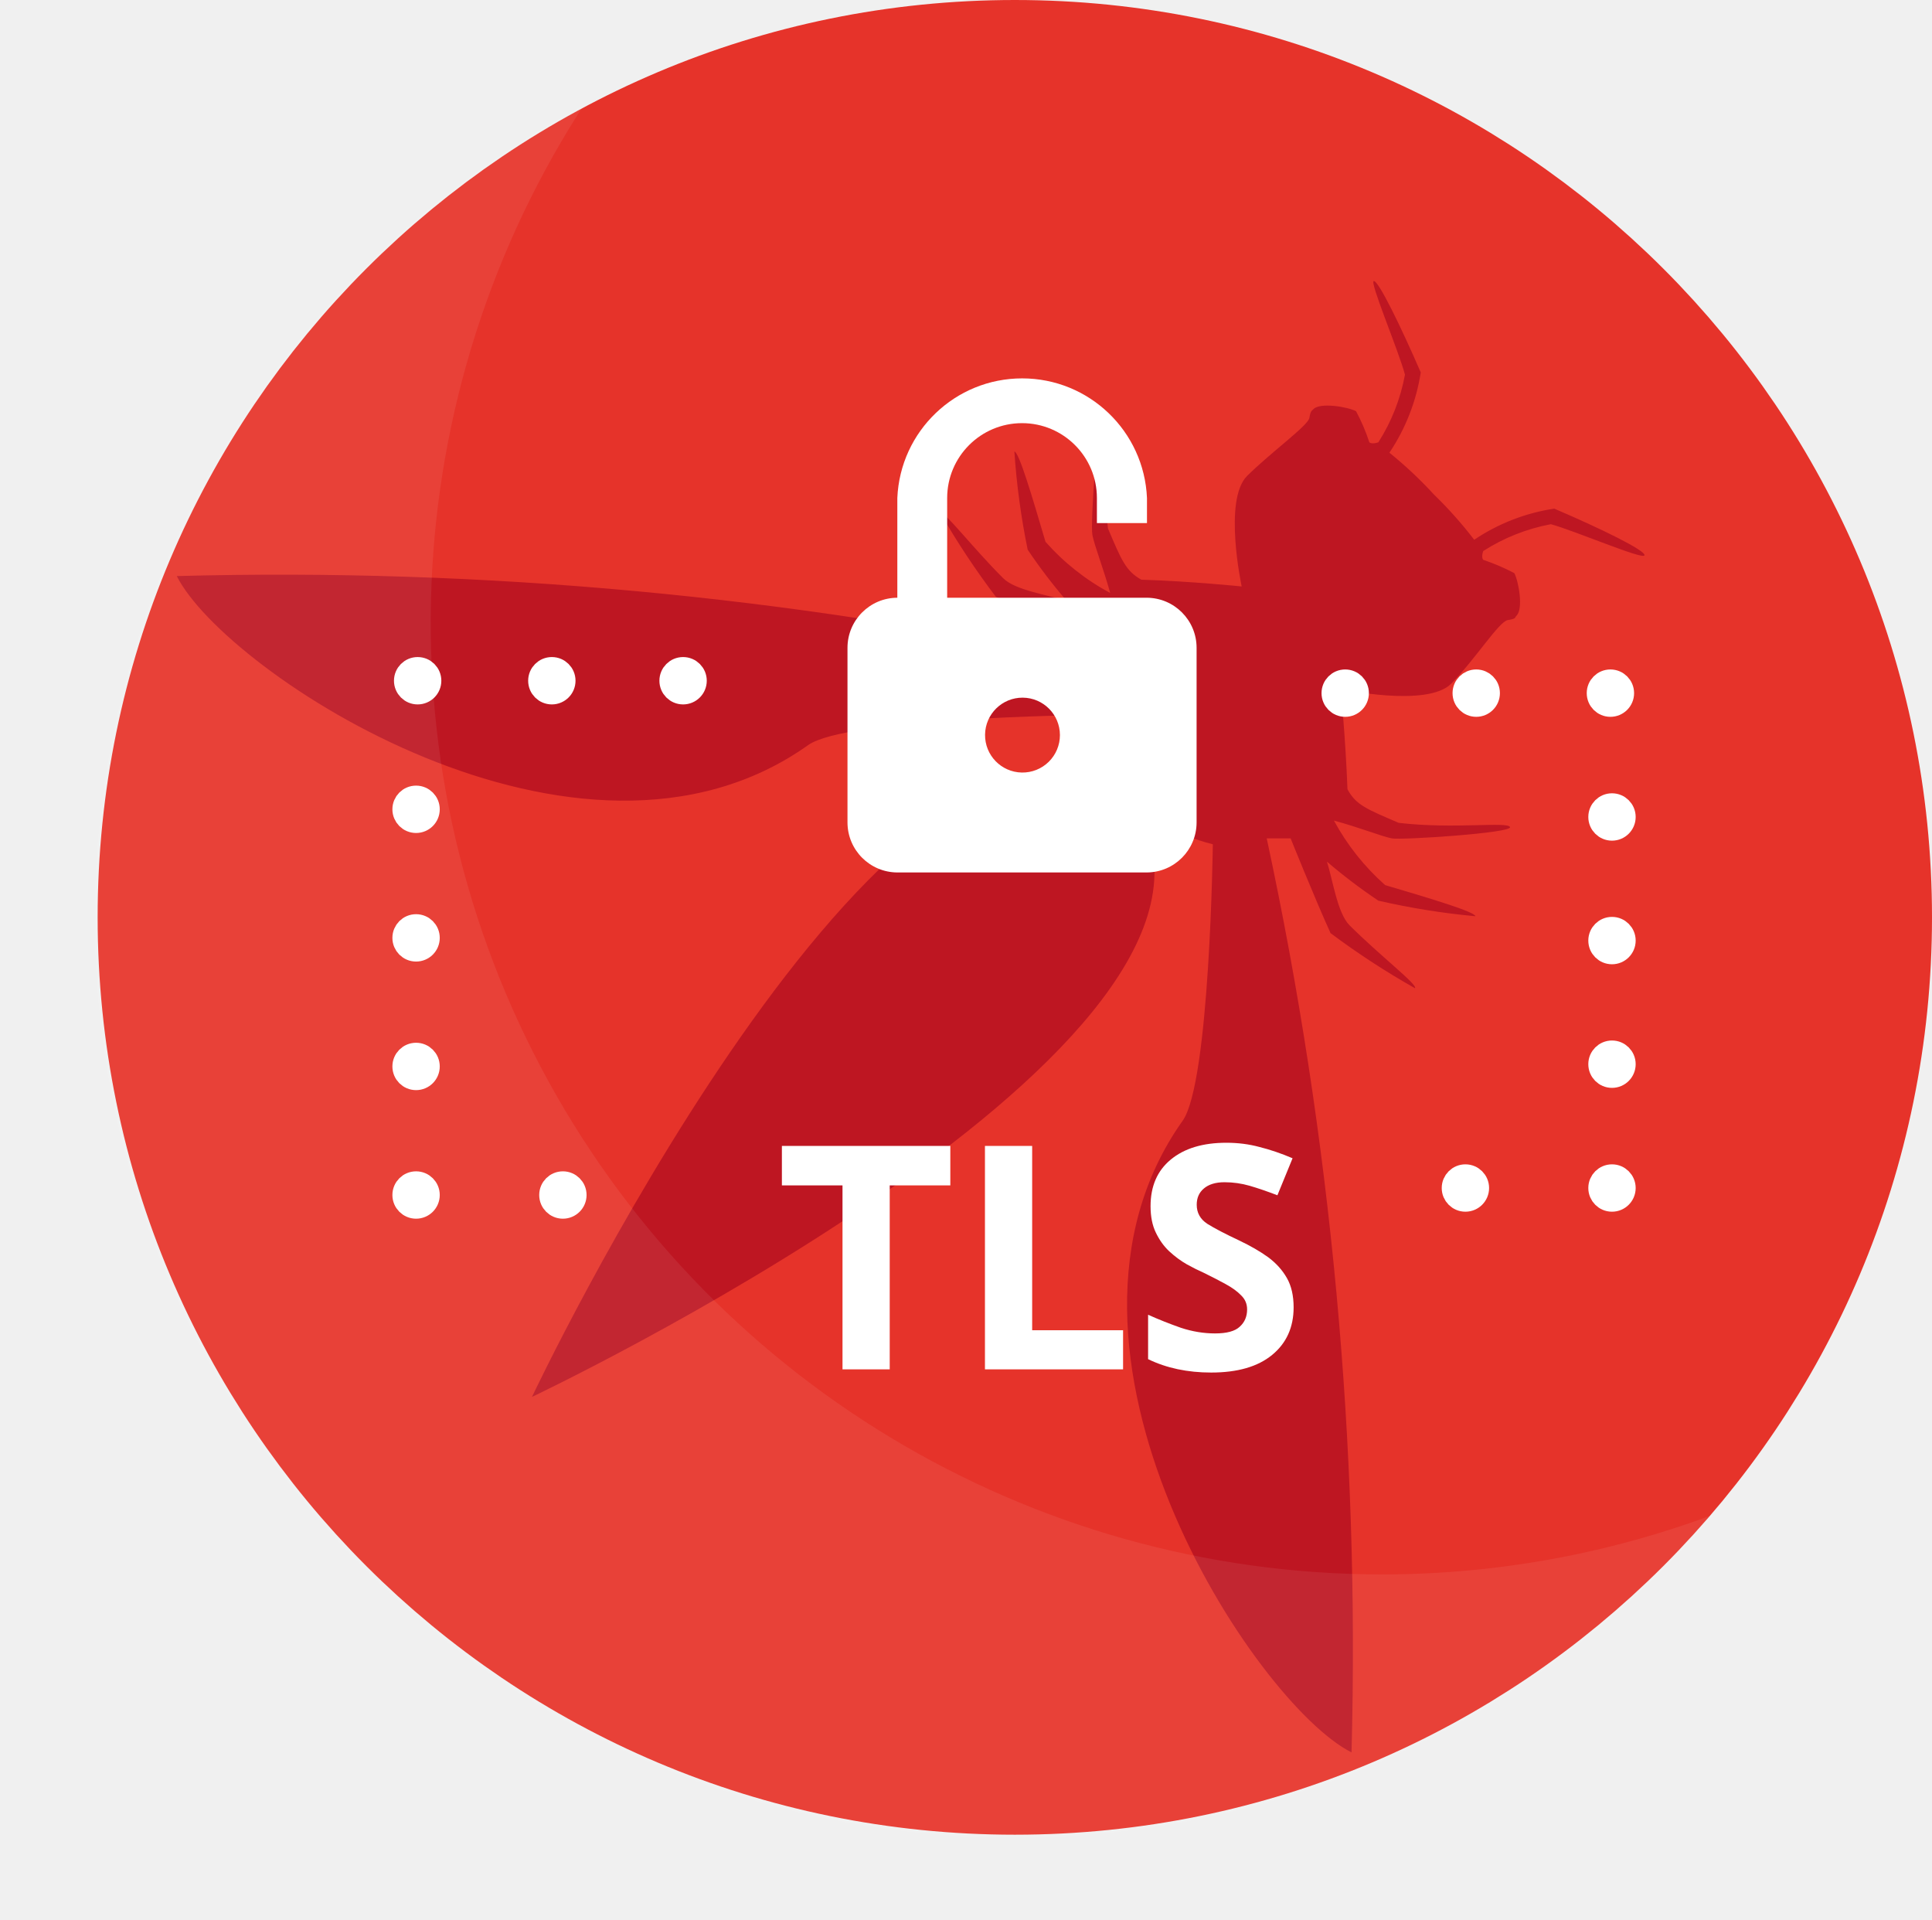
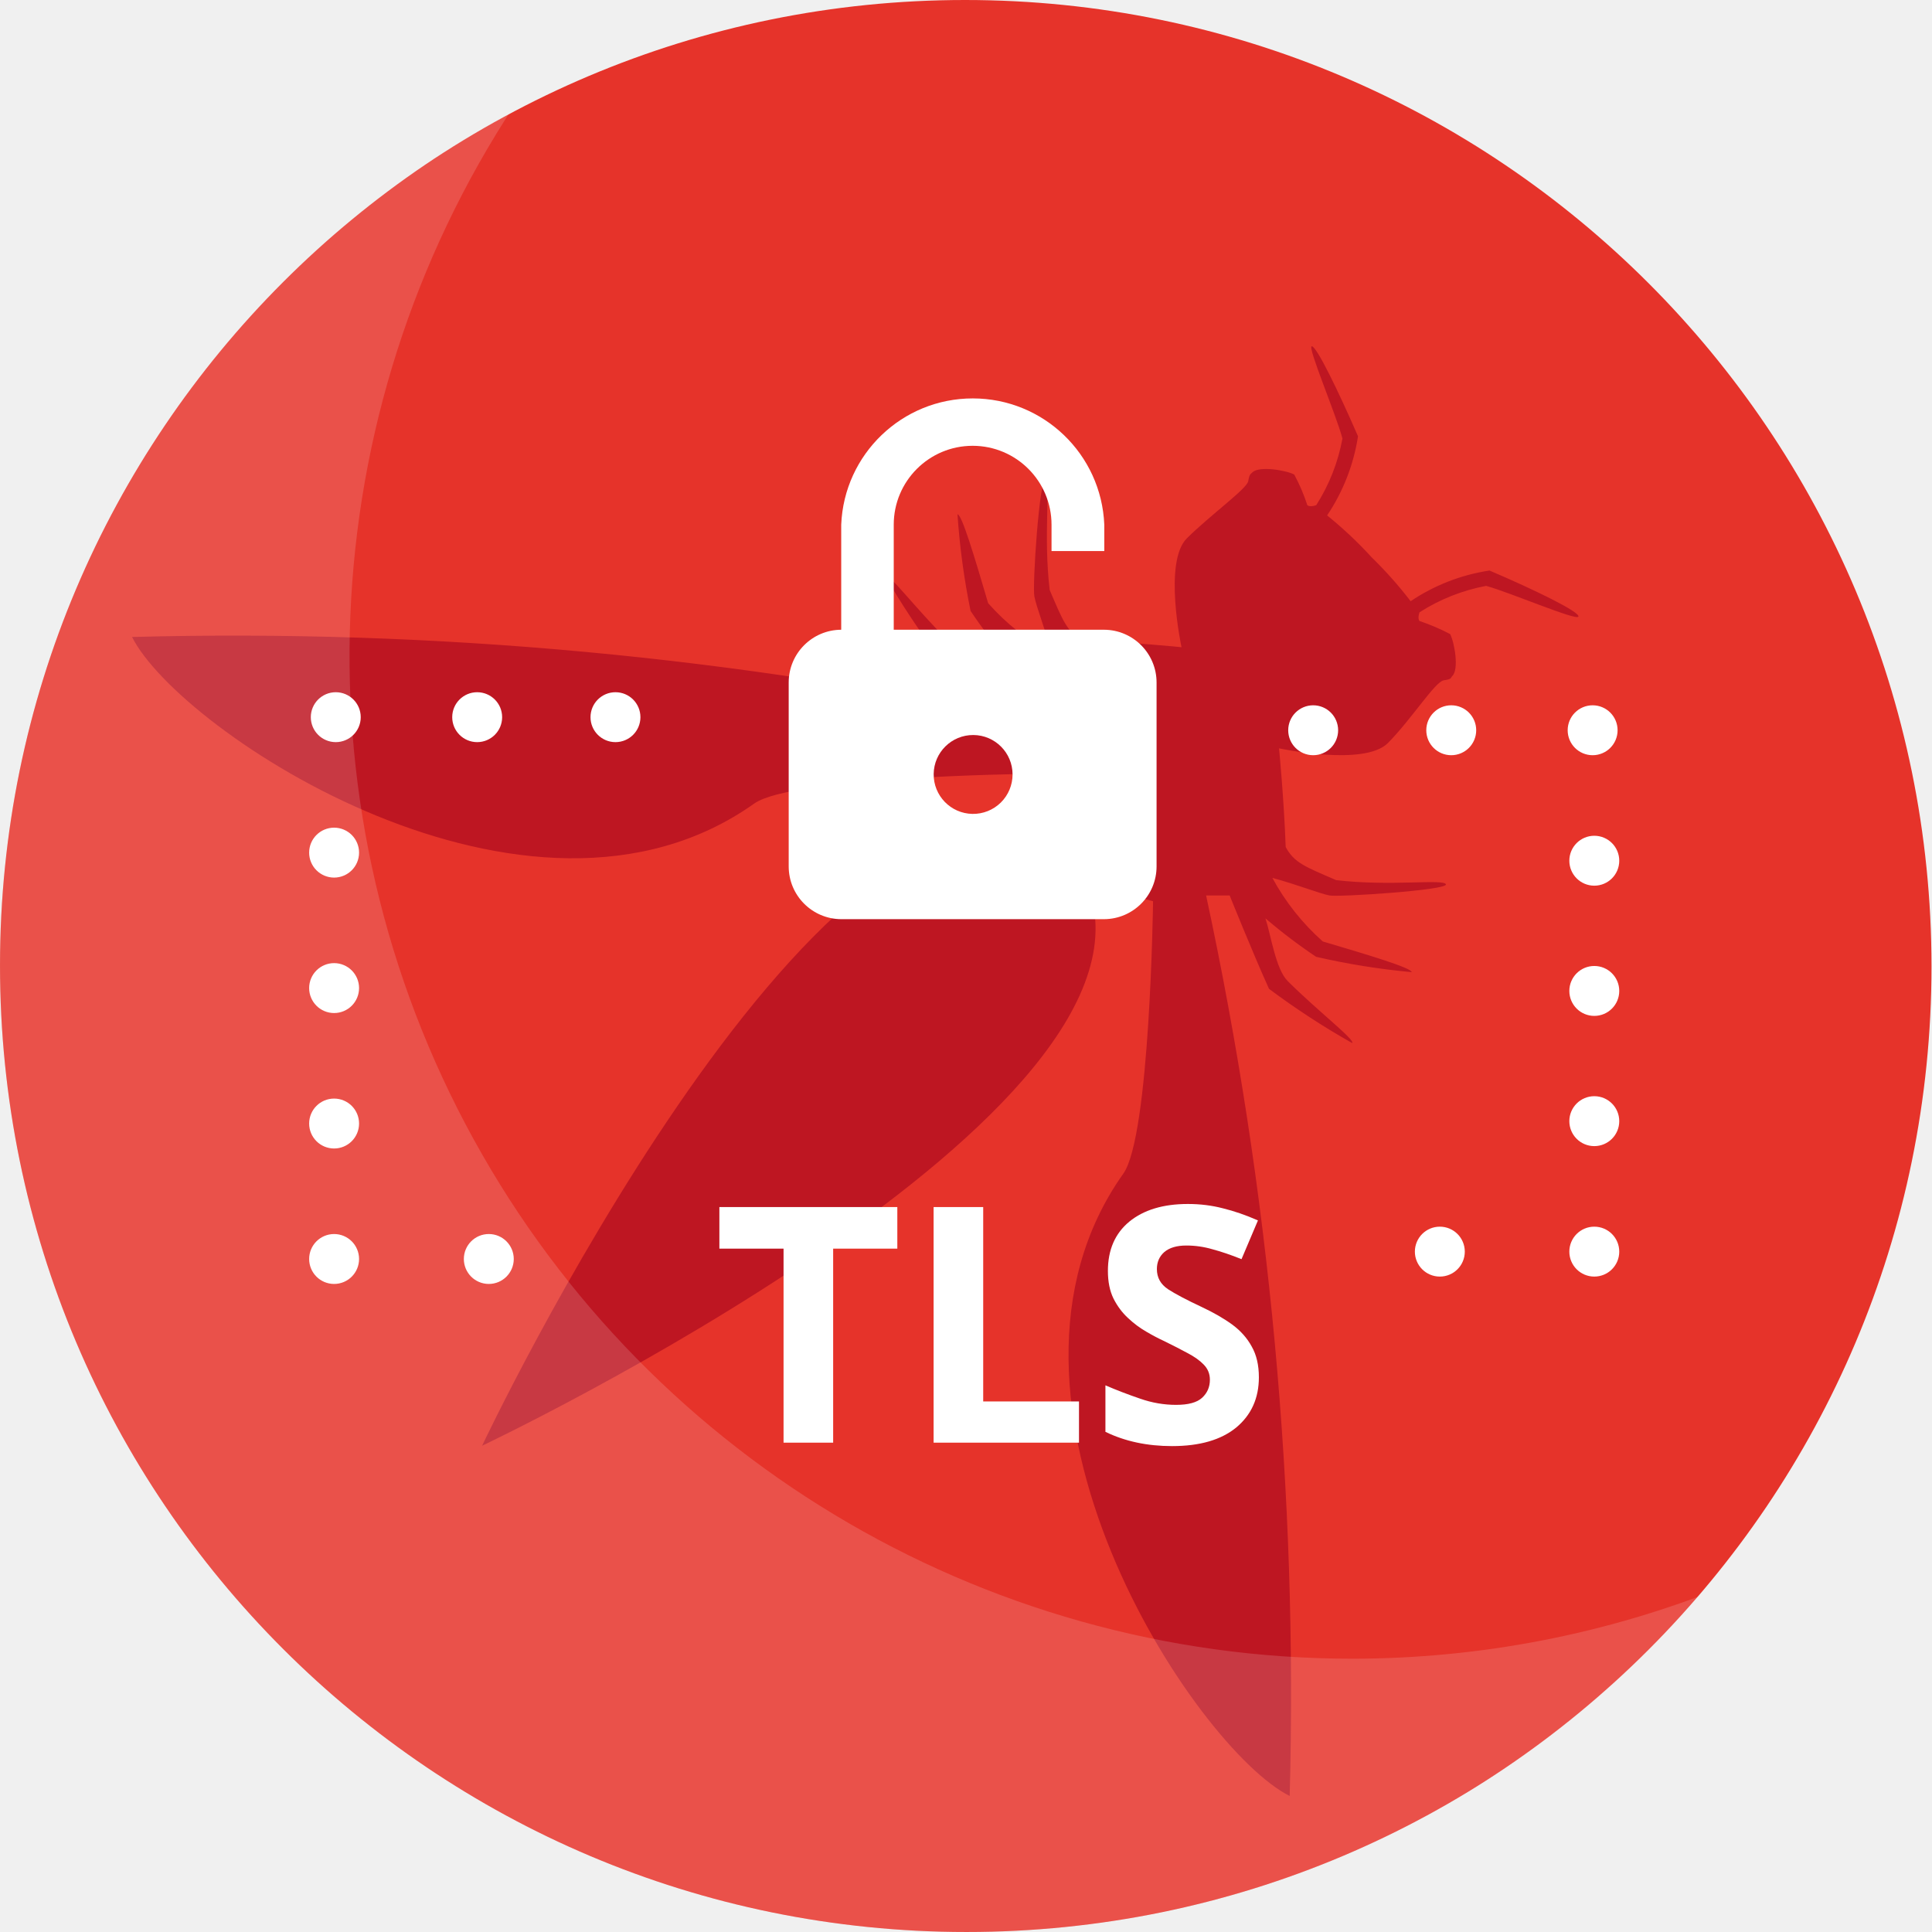
- <svg xmlns="http://www.w3.org/2000/svg" viewBox="0 0 85.67 85.12">
-   <defs>
-     <style>.cls-1{fill:none;}.cls-2{clip-path:url(#clip-path);}.cls-3{fill:#e6332a;stroke:#e6332a;stroke-width:10px;}.cls-3,.cls-7{stroke-miterlimit:10;}.cls-4{fill:#be1622;}.cls-5{font-size:13.88px;font-family:Hind-SemiBold, Hind;font-weight:700;}.cls-5,.cls-6,.cls-7,.cls-8{fill:#fff;}.cls-6{opacity:0.07;}.cls-7{stroke:#fff;}</style>
+ <svg xmlns="http://www.w3.org/2000/svg" viewBox="0 0 97.35 97.375" version="1.1" id="svg57" width="97.35" height="97.375" style="enable-background:new">
+   <defs id="defs7">
+     <style id="style2">.cls-1{fill:none;}.cls-2{clip-path:url(#clip-path);}.cls-3{fill:#e6332a;stroke:#e6332a;stroke-width:10px;}.cls-3,.cls-7{stroke-miterlimit:10;}.cls-4{fill:#be1622;}.cls-5{font-size:13.88px;font-family:Hind-SemiBold, Hind;font-weight:700;}.cls-5,.cls-6,.cls-7,.cls-8{fill:#fff;}.cls-6{opacity:0.07;}.cls-7{stroke:#fff;}</style>
    <clipPath id="clip-path" transform="translate(0 -0.07)">
-       <circle class="cls-1" cx="44.97" cy="40.77" r="40.77" />
+       <circle class="cls-1" cx="44.97" cy="40.77" r="40.77" id="circle4" style="fill:none" />
+     </clipPath>
+     <clipPath clipPathUnits="userSpaceOnUse" id="clipPath1041">
+       <ellipse ry="48.711" rx="48.712" cy="39.341" cx="45.779" id="ellipse1043" style="display:inline;opacity:1;vector-effect:none;fill:none;fill-opacity:1;stroke:#000000;stroke-width:0.011;stroke-linecap:butt;stroke-linejoin:miter;stroke-miterlimit:4;stroke-dasharray:none;stroke-dashoffset:0;stroke-opacity:1" />
+     </clipPath>
+     <clipPath clipPathUnits="userSpaceOnUse" id="clipPath7078">
+       <ellipse ry="48.711" rx="48.712" cy="39.341" cx="45.779" id="ellipse7080" style="display:inline;opacity:1;vector-effect:none;fill:none;fill-opacity:1;stroke:#000000;stroke-width:0.011;stroke-linecap:butt;stroke-linejoin:miter;stroke-miterlimit:4;stroke-dasharray:none;stroke-dashoffset:0;stroke-opacity:1" />
+     </clipPath>
+     <clipPath clipPathUnits="userSpaceOnUse" id="clipPath2890">
+       <ellipse style="display:inline;opacity:1;vector-effect:none;fill:none;fill-opacity:1;stroke:#000000;stroke-width:0.011;stroke-linecap:butt;stroke-linejoin:miter;stroke-miterlimit:4;stroke-dasharray:none;stroke-dashoffset:0;stroke-opacity:1" id="ellipse2892" cx="45.779" cy="39.34" rx="48.712" ry="48.711" />
    </clipPath>
  </defs>
-   <g id="Ebene_2" data-name="Ebene 2">
-     <g id="Ebene_2-2" data-name="Ebene 2">
-       <g class="cls-2">
-         <circle class="cls-3" cx="45" cy="40.67" r="35.67" />
-         <path class="cls-4" d="M63.59,22a18.12,18.12,0,0,1,1.78,2,8.66,8.66,0,0,1,3.55-1.38c2.08.89,4.06,1.86,4,2.07s-3.06-1.08-4.15-1.38a8.44,8.44,0,0,0-3,1.19c-.1.29,0,.39,0,.39a9.35,9.35,0,0,1,1.38.59c.2.4.4,1.58.1,1.88-.1.1,0,.14-.39.2s-1.45,1.75-2.51,2.82-4.9.24-4.9.24.22,2.23.3,4.44c.38.71.88.89,2.27,1.49,2.47.29,4.85-.07,4.94.19s-4.81.58-5.24.5-1.48-.5-2.57-.79a10.49,10.49,0,0,0,2.27,2.86c2,.59,4,1.19,4,1.38A32.45,32.45,0,0,1,61.12,40a24.24,24.24,0,0,1-2.28-1.73c.25.77.46,2.28,1,2.82,1.33,1.33,3.06,2.66,2.9,2.79A34.92,34.92,0,0,1,59,41.44c-.7-1.54-1.77-4.2-1.77-4.2H56.17a170.79,170.79,0,0,1,3.76,40.52c-4.26-2.13-14.68-17.87-7.49-28,1.21-1.69,1.34-12.26,1.34-12.26a7.79,7.79,0,0,1-2.34-1,3,3,0,0,1-.69.09C55.28,47,23.59,62,23.59,62S38.58,30.27,49,34.8a3.14,3.14,0,0,1,.1-.7,8.16,8.16,0,0,1-1-2.33s-10.56.13-12.26,1.33c-10.13,7.2-25.87-3.23-28-7.49a170.92,170.92,0,0,1,40.53,3.76V28.3s-2.67-1.06-4.21-1.77a34.92,34.92,0,0,1-2.47-3.73c.13-.15,1.46,1.58,2.8,2.91.53.53,2,.74,2.81,1a24.05,24.05,0,0,1-1.73-2.27,32.45,32.45,0,0,1-.59-4.35c.2,0,.79,2,1.38,4a10.37,10.37,0,0,0,2.87,2.27c-.3-1.08-.69-2.07-.79-2.57s.23-5.32.49-5.23-.1,2.47.2,4.94c.59,1.38.78,1.88,1.48,2.27,2.22.07,4.45.3,4.45.3s-.83-3.84.24-4.9S58,18.94,58.06,18.6s.1-.3.19-.4c.3-.29,1.49-.1,1.88.1a8.31,8.31,0,0,1,.59,1.38s.1.1.4,0a8.41,8.41,0,0,0,1.18-3c-.29-1.09-1.59-4.14-1.38-4.15s1.19,2,2.08,4.05a8.79,8.79,0,0,1-1.39,3.56A18.27,18.27,0,0,1,63.59,22Z" transform="translate(0 -0.07)" />
-         <text class="cls-5" transform="translate(34.39 60.71)">TLS</text>
-         <path class="cls-6" d="M61.29,69.87a42.19,42.19,0,0,1-34.83-66A42.2,42.2,0,1,0,77,66.82,42,42,0,0,1,61.29,69.87Z" transform="translate(0 -0.07)" />
-         <circle class="cls-7" cx="64.98" cy="52.67" r="0.55" />
-         <circle class="cls-7" cx="71.48" cy="52.67" r="0.55" />
-         <circle class="cls-7" cx="71.48" cy="47.18" r="0.55" />
-         <circle class="cls-7" cx="71.48" cy="41.7" r="0.55" />
-         <circle class="cls-7" cx="71.48" cy="36.22" r="0.55" />
-         <circle class="cls-7" cx="24.96" cy="52.98" r="0.55" />
-         <circle class="cls-7" cx="18.45" cy="52.98" r="0.55" />
-         <circle class="cls-7" cx="18.45" cy="47.28" r="0.55" />
-         <circle class="cls-7" cx="18.45" cy="41.58" r="0.55" />
-         <circle class="cls-7" cx="18.45" cy="35.88" r="0.55" />
-         <circle class="cls-7" cx="18.52" cy="30.18" r="0.55" />
-         <circle class="cls-7" cx="24.47" cy="30.18" r="0.55" />
-         <circle class="cls-7" cx="30.29" cy="30.18" r="0.55" />
-         <circle class="cls-7" cx="71.41" cy="30.73" r="0.55" />
-         <circle class="cls-7" cx="65.46" cy="30.73" r="0.55" />
-         <circle class="cls-7" cx="59.65" cy="30.73" r="0.55" />
-         <path class="cls-8" d="M50.85,26.57H42V22.15a3.32,3.32,0,1,1,6.64,0v1.11h2.22V22.15a5.54,5.54,0,0,0-11.07,0v4.42a2.22,2.22,0,0,0-2.21,2.22v7.74a2.22,2.22,0,0,0,2.21,2.22H50.85a2.22,2.22,0,0,0,2.21-2.22V28.79A2.22,2.22,0,0,0,50.85,26.57Zm-5.54,7.75A1.66,1.66,0,1,1,47,32.66,1.66,1.66,0,0,1,45.31,34.32Z" transform="translate(0 -0.07)" />
-       </g>
+   <g id="layer1" style="display:inline" transform="translate(2.933357,9.322495)">
+     <g id="layer3" style="display:inline">
+       <circle style="fill:#e6332a;stroke:#e6332a;stroke-width:11.977px;stroke-miterlimit:10" id="circle11" r="42.722" cy="39.388" cx="45.706" class="cls-3" clip-path="url(#clipPath7078)" />
+       <path style="fill:#be1622;stroke-width:1.12" id="path13" d="m 66.17,18.739 a 20.297,20.297 0 0 1 1.994,2.24 9.7,9.7 0 0 1 3.976,-1.546 c 2.33,0.997 4.548,2.083 4.48,2.319 -0.067,0.235 -3.428,-1.21 -4.649,-1.546 a 9.454,9.454 0 0 0 -3.36,1.333 c -0.112,0.325 0,0.437 0,0.437 a 10.473,10.473 0 0 1 1.546,0.661 c 0.224,0.448 0.448,1.77 0.112,2.106 -0.112,0.112 0,0.157 -0.437,0.224 -0.437,0.067 -1.624,1.96 -2.812,3.159 -1.187,1.199 -5.489,0.269 -5.489,0.269 0,0 0.246,2.498 0.336,4.973 0.426,0.795 0.986,0.997 2.543,1.669 2.767,0.325 5.433,-0.078 5.533,0.213 0.101,0.291 -5.388,0.65 -5.869,0.56 -0.482,-0.09 -1.658,-0.56 -2.879,-0.885 a 11.75,11.75 0 0 0 2.543,3.204 c 2.24,0.661 4.48,1.333 4.48,1.546 a 36.348,36.348 0 0 1 -4.817,-0.773 27.152,27.152 0 0 1 -2.554,-1.938 c 0.28,0.862 0.515,2.554 1.12,3.159 1.49,1.49 3.428,2.98 3.248,3.125 a 39.115,39.115 0 0 1 -4.189,-2.733 c -0.784,-1.725 -1.983,-4.705 -1.983,-4.705 h -1.187 a 191.306,191.306 0 0 1 4.212,45.387 C 57.299,78.811 45.627,61.181 53.681,49.834 55.036,47.941 55.182,36.101 55.182,36.101 A 8.726,8.726 0 0 1 52.561,34.981 3.36,3.36 0 0 1 51.788,35.082 C 56.862,46.742 21.365,63.544 21.365,63.544 c 0,0 16.791,-35.542 28.462,-30.467 a 3.517,3.517 0 0 1 0.112,-0.784 9.14,9.14 0 0 1 -1.12,-2.61 c 0,0 -11.829,0.146 -13.733,1.49 C 23.74,39.237 6.109,27.554 3.723,22.783 a 191.451,191.451 0 0 1 45.399,4.212 v -1.199 c 0,0 -2.991,-1.187 -4.716,-1.983 a 39.115,39.115 0 0 1 -2.767,-4.178 c 0.146,-0.168 1.635,1.77 3.136,3.26 0.594,0.594 2.24,0.829 3.148,1.12 A 26.939,26.939 0 0 1 45.986,21.472 36.348,36.348 0 0 1 45.325,16.6 c 0.224,0 0.885,2.24 1.546,4.48 a 11.616,11.616 0 0 0 3.215,2.543 c -0.336,-1.21 -0.773,-2.319 -0.885,-2.879 -0.112,-0.56 0.258,-5.959 0.549,-5.858 0.291,0.101 -0.112,2.767 0.224,5.533 0.661,1.546 0.874,2.106 1.658,2.543 2.487,0.078 4.985,0.336 4.985,0.336 0,0 -0.93,-4.301 0.269,-5.489 1.199,-1.187 3.024,-2.498 3.092,-2.879 0.067,-0.381 0.112,-0.336 0.213,-0.448 0.336,-0.325 1.669,-0.112 2.106,0.112 a 9.308,9.308 0 0 1 0.661,1.546 c 0,0 0.112,0.112 0.448,0 a 9.42,9.42 0 0 0 1.322,-3.36 c -0.325,-1.221 -1.781,-4.637 -1.546,-4.649 0.235,-0.011 1.333,2.24 2.33,4.536 a 9.846,9.846 0 0 1 -1.557,3.988 20.465,20.465 0 0 1 2.218,2.083 z" class="cls-4" />
+     </g>
+     <g id="layer4" style="display:inline">
+       <text style="font-weight:700;font-size:16.624px;font-family:Hind-SemiBold, Hind;fill:#ffffff;stroke-width:1.198" id="text15" class="cls-5" x="32.998" y="63.391">TLS</text>
+       <circle style="fill:#ffffff;stroke:#ffffff;stroke-width:1.198;stroke-miterlimit:10" id="circle19" r="0.659" cy="53.761" cx="69.636" class="cls-7" />
+       <circle style="fill:#ffffff;stroke:#ffffff;stroke-width:1.198;stroke-miterlimit:10" id="circle21" r="0.659" cy="53.761" cx="77.421" class="cls-7" />
+       <circle style="fill:#ffffff;stroke:#ffffff;stroke-width:1.198;stroke-miterlimit:10" id="circle23" r="0.659" cy="47.185" cx="77.421" class="cls-7" />
+       <circle style="fill:#ffffff;stroke:#ffffff;stroke-width:1.198;stroke-miterlimit:10" id="circle25" r="0.659" cy="40.622" cx="77.421" class="cls-7" />
+       <circle style="fill:#ffffff;stroke:#ffffff;stroke-width:1.198;stroke-miterlimit:10" id="circle27" r="0.659" cy="34.059" cx="77.421" class="cls-7" />
+       <circle style="fill:#ffffff;stroke:#ffffff;stroke-width:1.198;stroke-miterlimit:10" id="circle29" r="0.659" cy="54.132" cx="21.703" class="cls-7" />
+       <circle style="fill:#ffffff;stroke:#ffffff;stroke-width:1.198;stroke-miterlimit:10" id="circle31" r="0.659" cy="54.132" cx="13.906" class="cls-7" />
+       <circle style="fill:#ffffff;stroke:#ffffff;stroke-width:1.198;stroke-miterlimit:10" id="circle33" r="0.659" cy="47.305" cx="13.906" class="cls-7" />
+       <circle style="fill:#ffffff;stroke:#ffffff;stroke-width:1.198;stroke-miterlimit:10" id="circle35" r="0.659" cy="40.478" cx="13.906" class="cls-7" />
+       <circle style="fill:#ffffff;stroke:#ffffff;stroke-width:1.198;stroke-miterlimit:10" id="circle37" r="0.659" cy="33.651" cx="13.906" class="cls-7" />
+       <circle style="fill:#ffffff;stroke:#ffffff;stroke-width:1.198;stroke-miterlimit:10" id="circle39" r="0.659" cy="26.824" cx="13.99" class="cls-7" />
+       <circle style="fill:#ffffff;stroke:#ffffff;stroke-width:1.198;stroke-miterlimit:10" id="circle41" r="0.659" cy="26.824" cx="21.117" class="cls-7" />
+       <circle style="fill:#ffffff;stroke:#ffffff;stroke-width:1.198;stroke-miterlimit:10" id="circle43" r="0.659" cy="26.824" cx="28.087" class="cls-7" />
+       <circle style="fill:#ffffff;stroke:#ffffff;stroke-width:1.198;stroke-miterlimit:10" id="circle45" r="0.659" cy="27.483" cx="77.337" class="cls-7" />
+       <circle style="fill:#ffffff;stroke:#ffffff;stroke-width:1.198;stroke-miterlimit:10" id="circle47" r="0.659" cy="27.483" cx="70.211" class="cls-7" />
+       <circle style="fill:#ffffff;stroke:#ffffff;stroke-width:1.198;stroke-miterlimit:10" id="circle49" r="0.659" cy="27.483" cx="63.252" class="cls-7" />
+       <path style="fill:#ffffff;stroke-width:1.198" id="path51" d="M 52.712,22.417 H 42.112 v -5.294 a 3.976,3.976 0 1 1 7.953,0 v 1.329 h 2.659 v -1.329 a 6.635,6.635 0 0 0 -13.259,0 v 5.294 a 2.659,2.659 0 0 0 -2.647,2.659 v 9.27 a 2.659,2.659 0 0 0 2.647,2.659 h 13.247 a 2.659,2.659 0 0 0 2.647,-2.659 v -9.27 a 2.659,2.659 0 0 0 -2.647,-2.659 z m -6.635,9.282 a 1.988,1.988 0 1 1 2.024,-1.988 1.988,1.988 0 0 1 -2.024,1.988 z" class="cls-8" />
+     </g>
+     <g id="layer5" style="display:inline">
+       <path style="opacity:0.15;fill:#ffffff;stroke-width:1.198" id="path17" d="M 65.216,74.278 A 50.531,50.531 0 0 1 23.5,-4.771 50.543,50.543 0 1 0 84.032,70.625 50.304,50.304 0 0 1 65.216,74.278 Z" class="cls-6" clip-path="url(#clipPath2890)" />
    </g>
  </g>
</svg>
